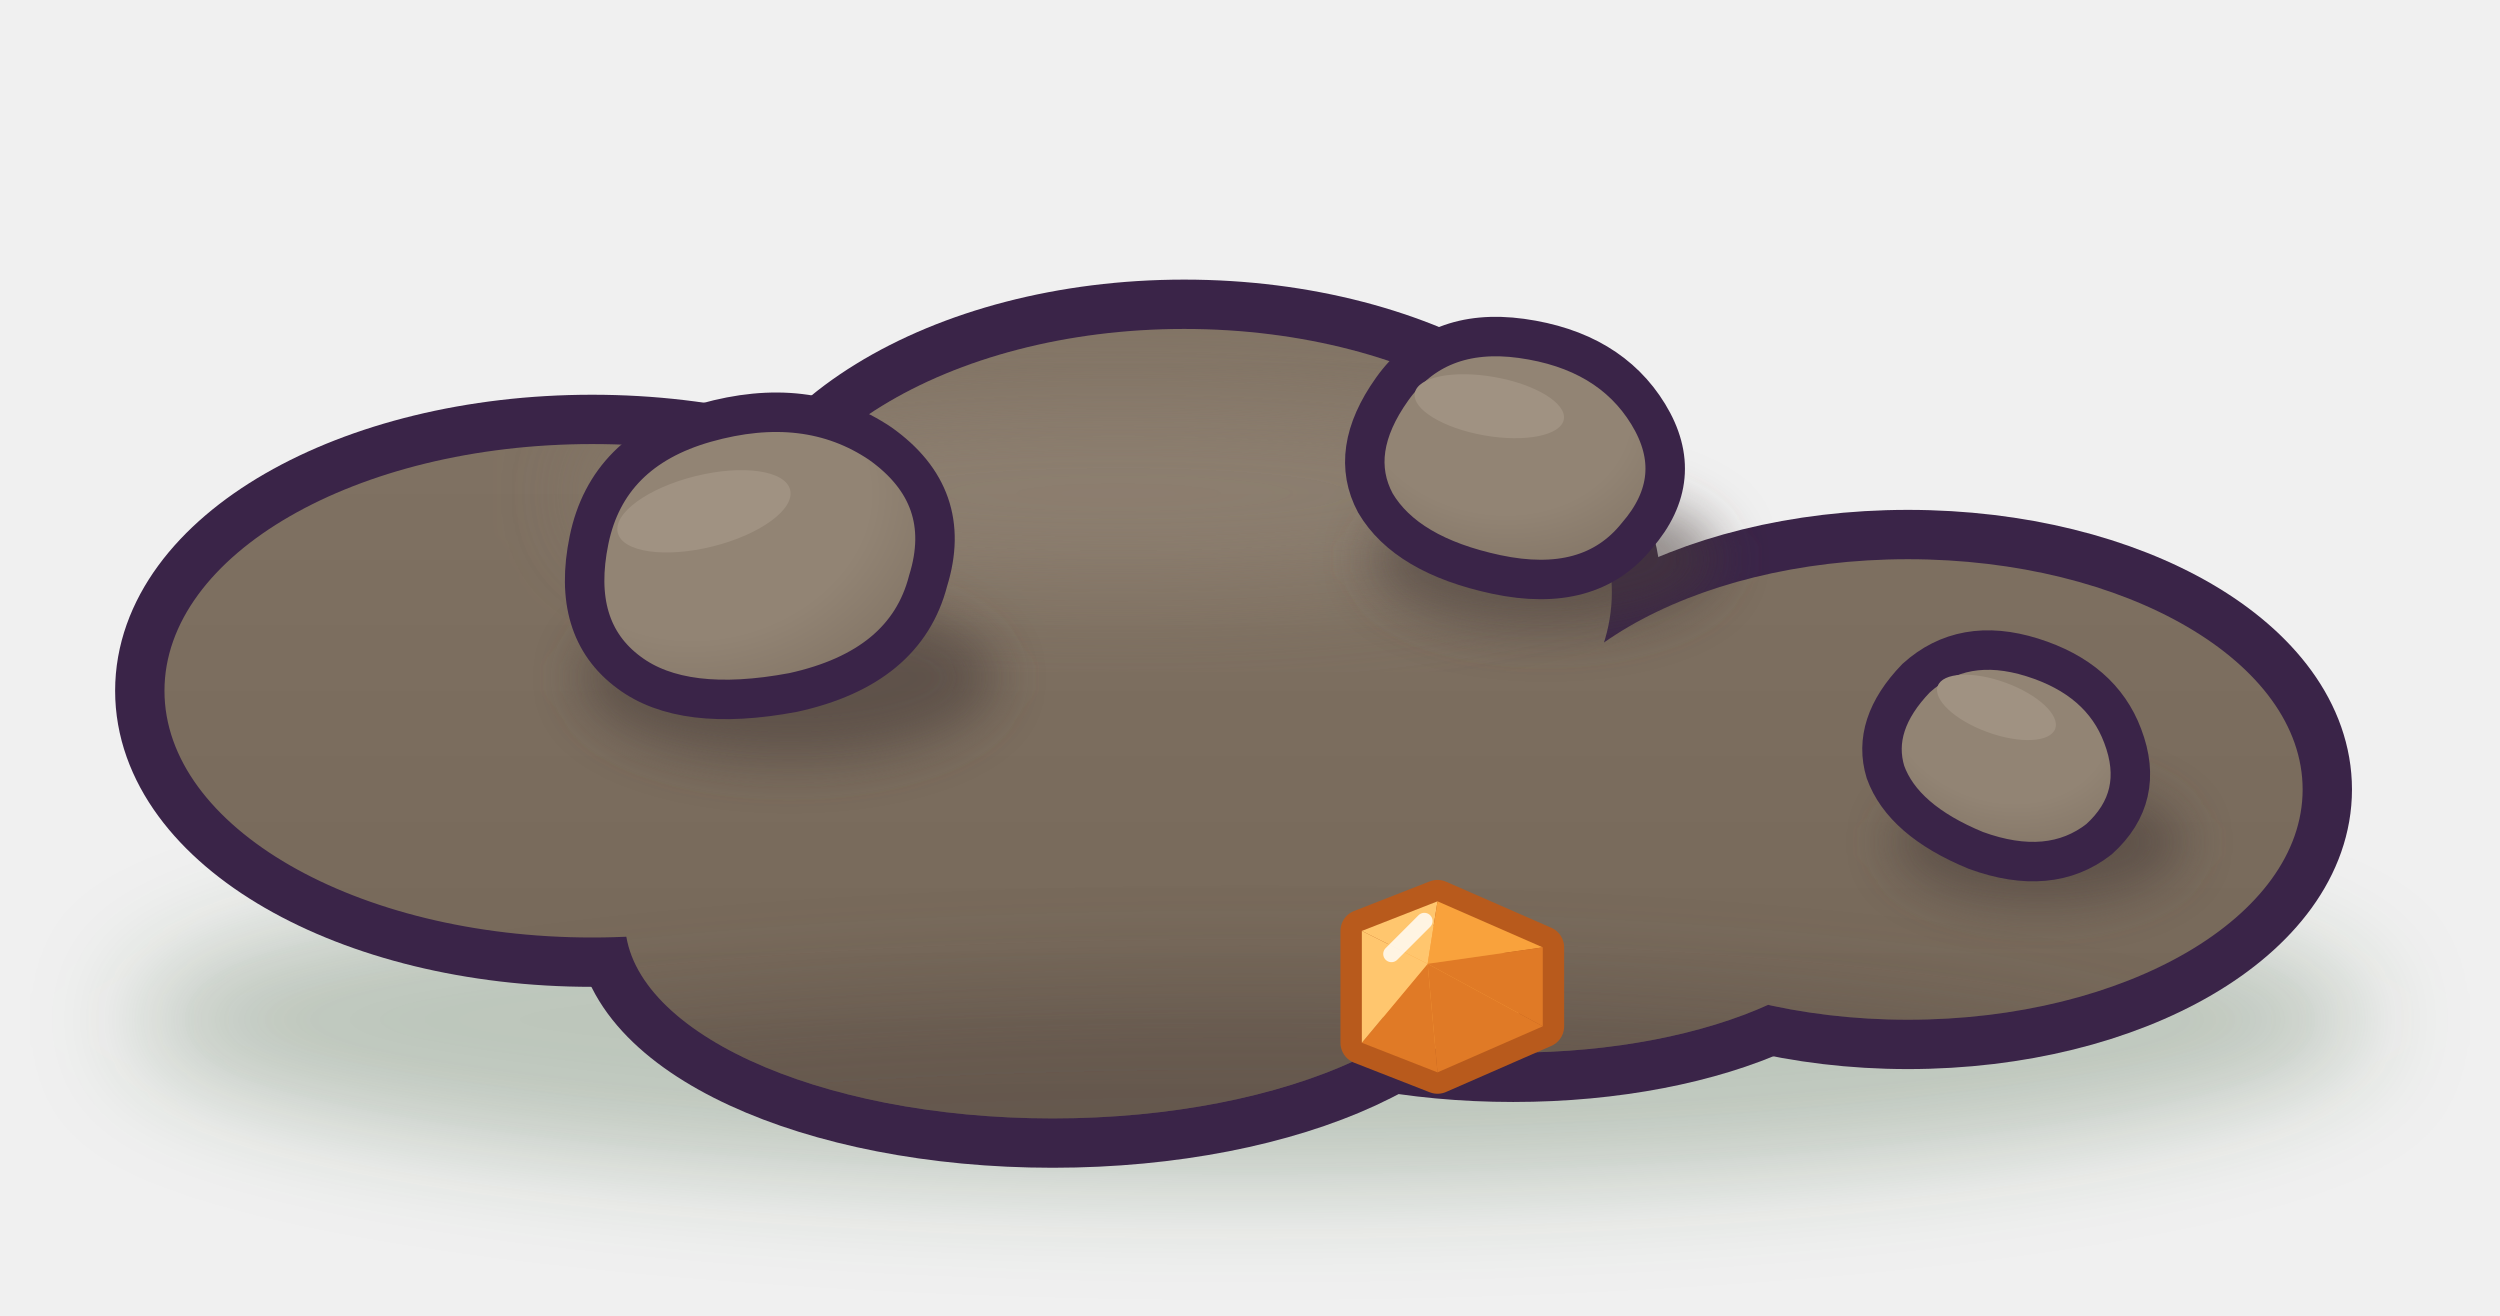
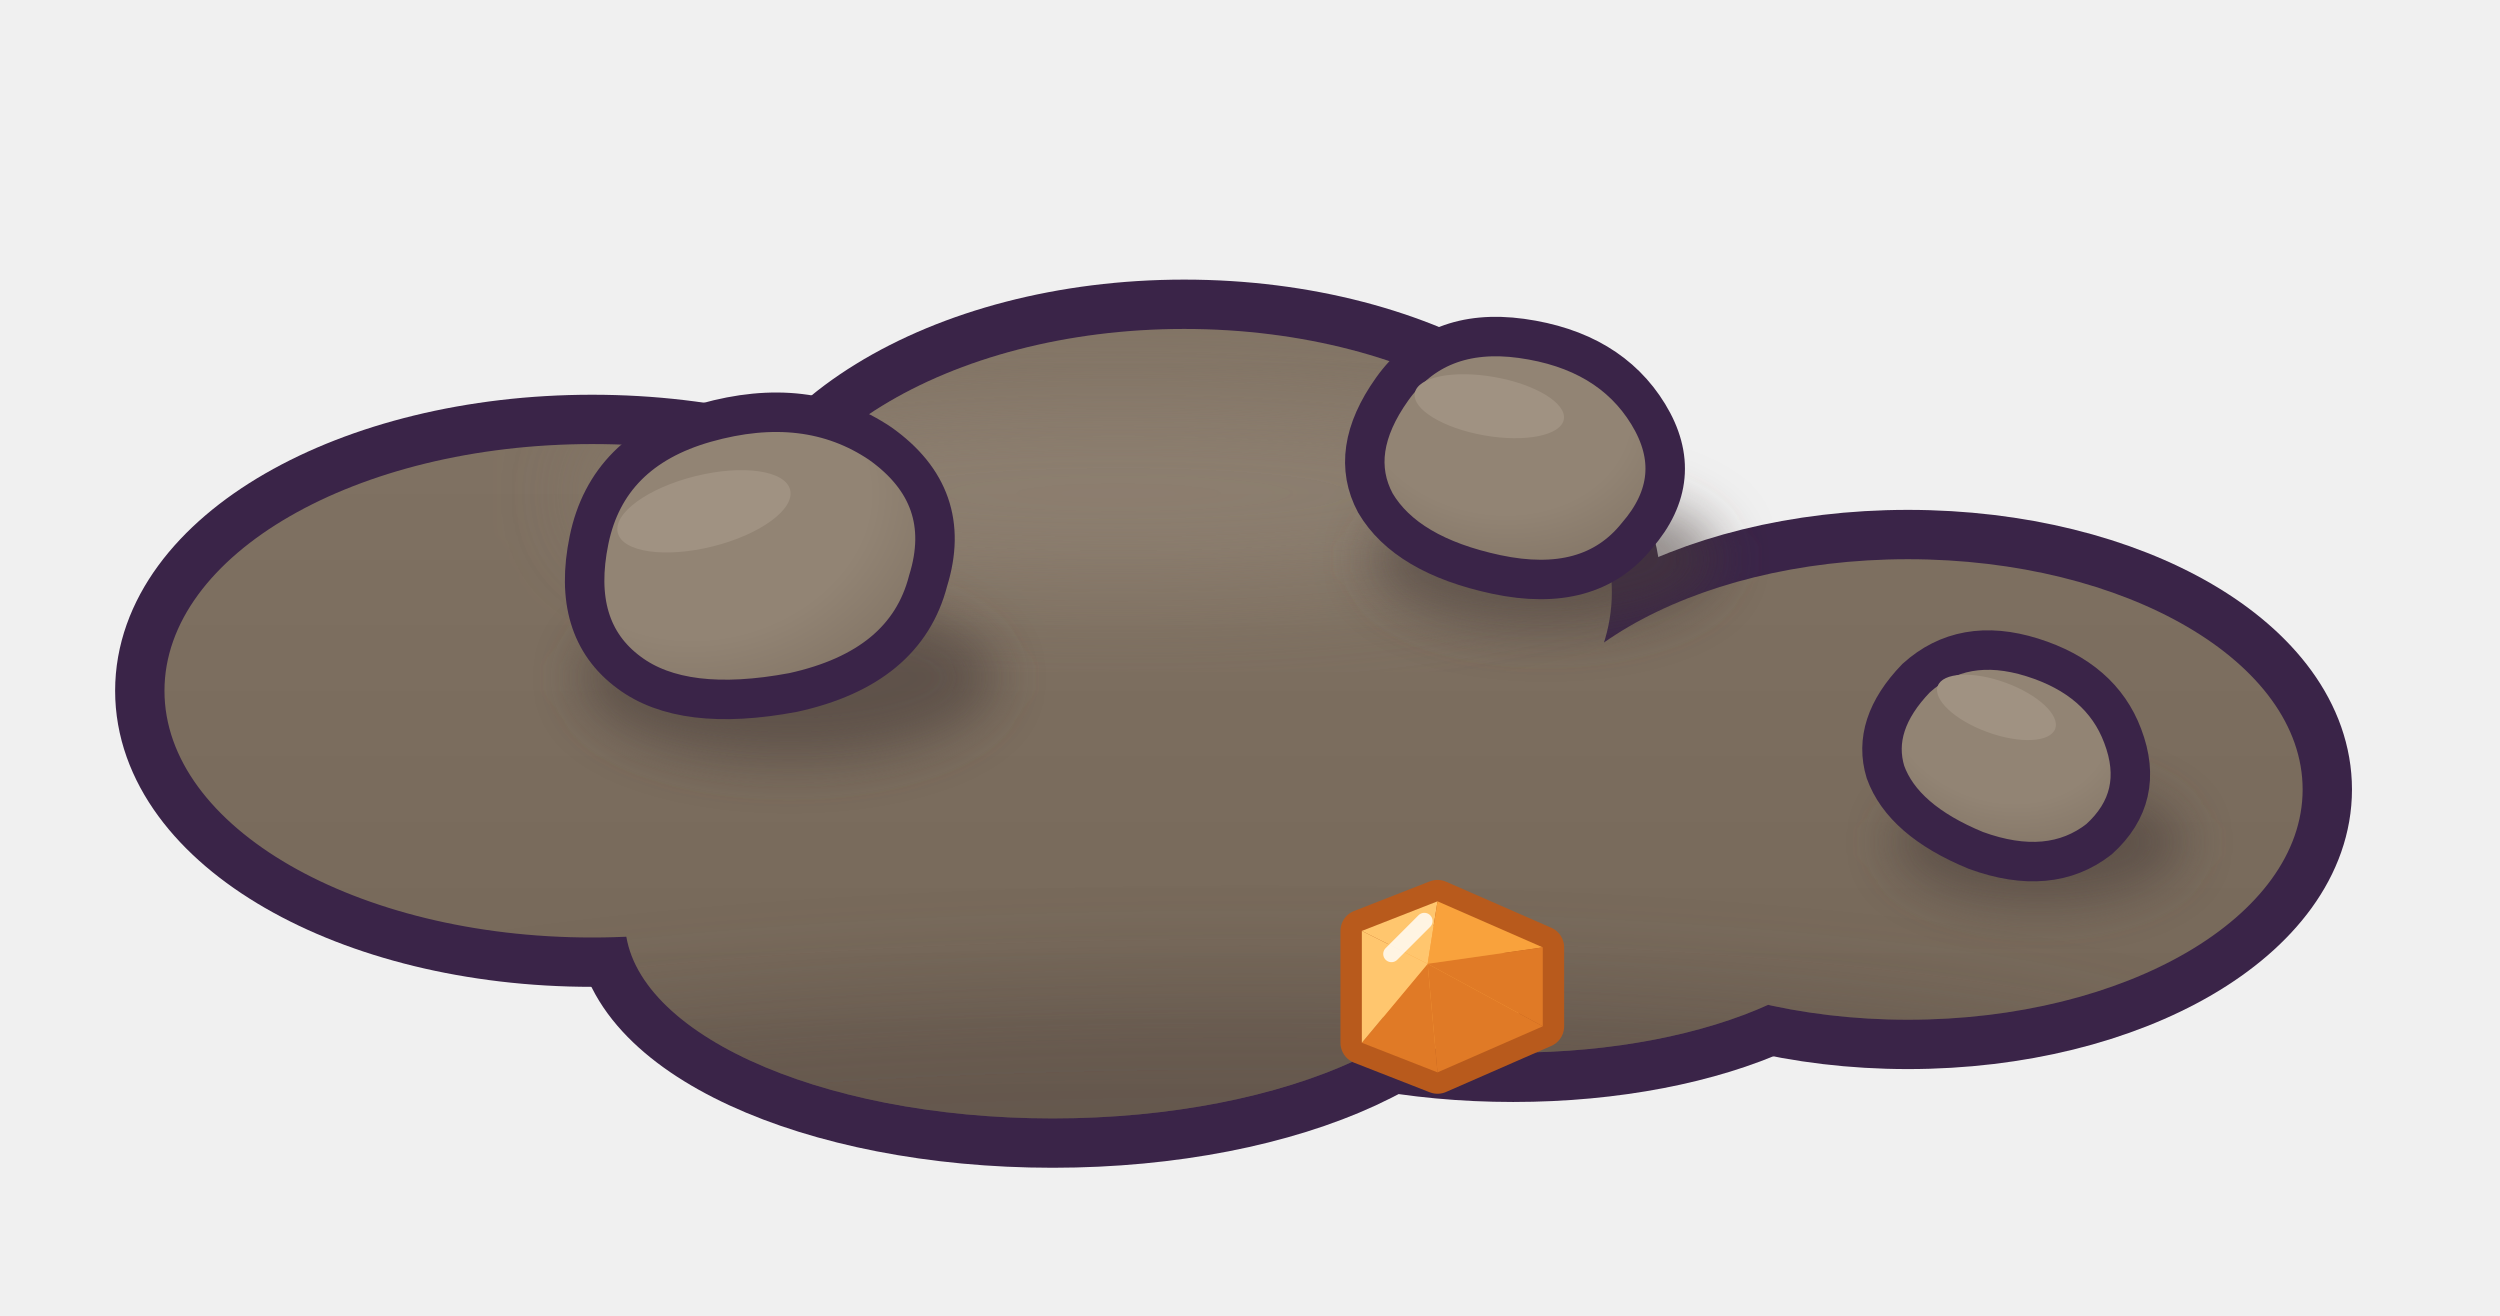
<svg xmlns="http://www.w3.org/2000/svg" width="76" height="40" viewBox="-38 -28 76 40">
  <defs>
    <radialGradient id="g" cx=".38" cy=".3" r=".75">
      <stop offset="0" stop-color="#928474" />
      <stop offset=".55" stop-color="#827465" />
      <stop offset="1" stop-color="#726455" />
    </radialGradient>
    <linearGradient id="b" x1="0" y1="0" x2="0" y2="1">
      <stop offset=".2" stop-color="#827465" />
      <stop offset="1" stop-color="#726455" />
    </linearGradient>
    <radialGradient id="gs" cx=".4" cy=".3" r=".75">
      <stop offset="0" stop-color="#928474" />
      <stop offset=".6" stop-color="#928474" />
      <stop offset="1" stop-color="#827465" />
    </radialGradient>
    <filter id="s1" x="-40%" y="-40%" width="180%" height="180%">
      <feGaussianBlur stdDeviation=".8" />
    </filter>
    <filter id="s" x="-40%" y="-40%" width="180%" height="180%">
      <feGaussianBlur stdDeviation="1.6" />
    </filter>
    <g id="sil">
      <ellipse cx="-20" cy="-7" rx="13" ry="7.5" />
      <ellipse cx="-2" cy="-10" rx="13" ry="8" />
      <ellipse cx="20" cy="-4" rx="12" ry="7" />
      <ellipse cx="-6" cy="0" rx="13" ry="6" />
      <ellipse cx="8" cy="-1" rx="11" ry="5" />
    </g>
    <clipPath id="c">
      <ellipse cx="-20" cy="-7" rx="13" ry="7.5" />
      <ellipse cx="-2" cy="-10" rx="13" ry="8" />
      <ellipse cx="20" cy="-4" rx="12" ry="7" />
      <ellipse cx="-6" cy="0" rx="13" ry="6" />
      <ellipse cx="8" cy="-1" rx="11" ry="5" />
    </clipPath>
  </defs>
-   <ellipse cx="0" cy="3" rx="34" ry="5" fill="#24461f" opacity=".25" filter="url(#s)" />
  <g id="body">
    <use href="#sil" fill="#3a2448" stroke="#3a2448" stroke-width="3" stroke-linejoin="round" />
    <g clip-path="url(#c)">
      <rect x="-38" y="-28" width="76" height="40" fill="url(#b)" />
      <ellipse cx="0" cy="6" rx="30" ry="4" fill="#463a38" opacity=".35" filter="url(#s)" />
      <ellipse cx="-4" cy="-13" rx="16" ry="3" fill="#928474" opacity=".7" filter="url(#s)" />
    </g>
    <ellipse cx="-14" cy="-7.4" rx="6.3" ry="2.5" fill="#463a38" opacity=".55" filter="url(#s1)" />
    <g transform="rotate(-14 -15 -11)">
      <path d="M-19.6 -8.6Q-21 -10.3 -19.8 -12.8Q-18.6 -15.3 -15.5 -15.4Q-12.3 -15.5 -10.5 -13.5Q-8.7 -11.4 -10.1 -9.1Q-11.4 -6.7 -14.9 -6.8Q-18.3 -7 -19.6 -8.6Z" fill="url(#gs)" stroke="#3a2448" stroke-width="1.2" />
      <ellipse cx="-16.2" cy="-12.8" rx="2.7" ry="1.1" fill="#a09282" />
    </g>
    <ellipse cx="9" cy="-11" rx="5.3" ry="2.1" fill="#463a38" opacity=".55" filter="url(#s1)" />
    <g transform="rotate(10 8 -14)">
      <path d="M4.1 -12Q3 -13.4 4 -15.5Q5 -17.6 7.6 -17.7Q10.3 -17.8 11.8 -16.1Q13.3 -14.4 12.1 -12.4Q11 -10.4 8.1 -10.5Q5.3 -10.6 4.1 -12Z" fill="url(#gs)" stroke="#3a2448" stroke-width="1.2" />
      <ellipse cx="7" cy="-15.5" rx="2.3" ry="0.9" fill="#a09282" />
    </g>
    <ellipse cx="24" cy="-2.4" rx="4.4" ry="1.8" fill="#463a38" opacity=".55" filter="url(#s1)" />
    <g transform="rotate(20 23 -5)">
      <path d="M19.7 -3.3Q18.8 -4.5 19.6 -6.3Q20.5 -8 22.7 -8.1Q24.9 -8.2 26.1 -6.8Q27.4 -5.3 26.5 -3.6Q25.5 -2 23.1 -2Q20.7 -2.1 19.7 -3.3Z" fill="url(#gs)" stroke="#3a2448" stroke-width="1.2" />
      <ellipse cx="22.2" cy="-6.3" rx="1.9" ry="0.8" fill="#a09282" />
    </g>
  </g>
  <g id="ore">
    <g>
      <path d="M8.9 3.2L5.7 4.6L3.4 3.7L3.4 0.3L5.7 -0.6L8.9 0.8Z" fill="#f9a23c" stroke="#b85a1c" stroke-width="1.3" stroke-linejoin="round" />
      <path d="M5.4 1.3L8.9 3.2L5.7 4.6Z" fill="#e07a26" />
      <path d="M5.4 1.3L5.7 4.6L3.4 3.7Z" fill="#e07a26" />
      <path d="M5.4 1.3L3.4 3.7L3.4 0.3Z" fill="#ffc66e" />
      <path d="M5.4 1.3L3.4 0.3L5.7 -0.6Z" fill="#ffc66e" />
      <path d="M5.4 1.3L5.7 -0.6L8.9 0.8Z" fill="#f9a23c" />
      <path d="M5.4 1.3L8.9 0.8L8.9 3.2Z" fill="#e07a26" />
      <path d="M4.3 1l1 -1" stroke="#fff" stroke-width="0.5" stroke-linecap="round" opacity=".8" />
    </g>
  </g>
</svg>
